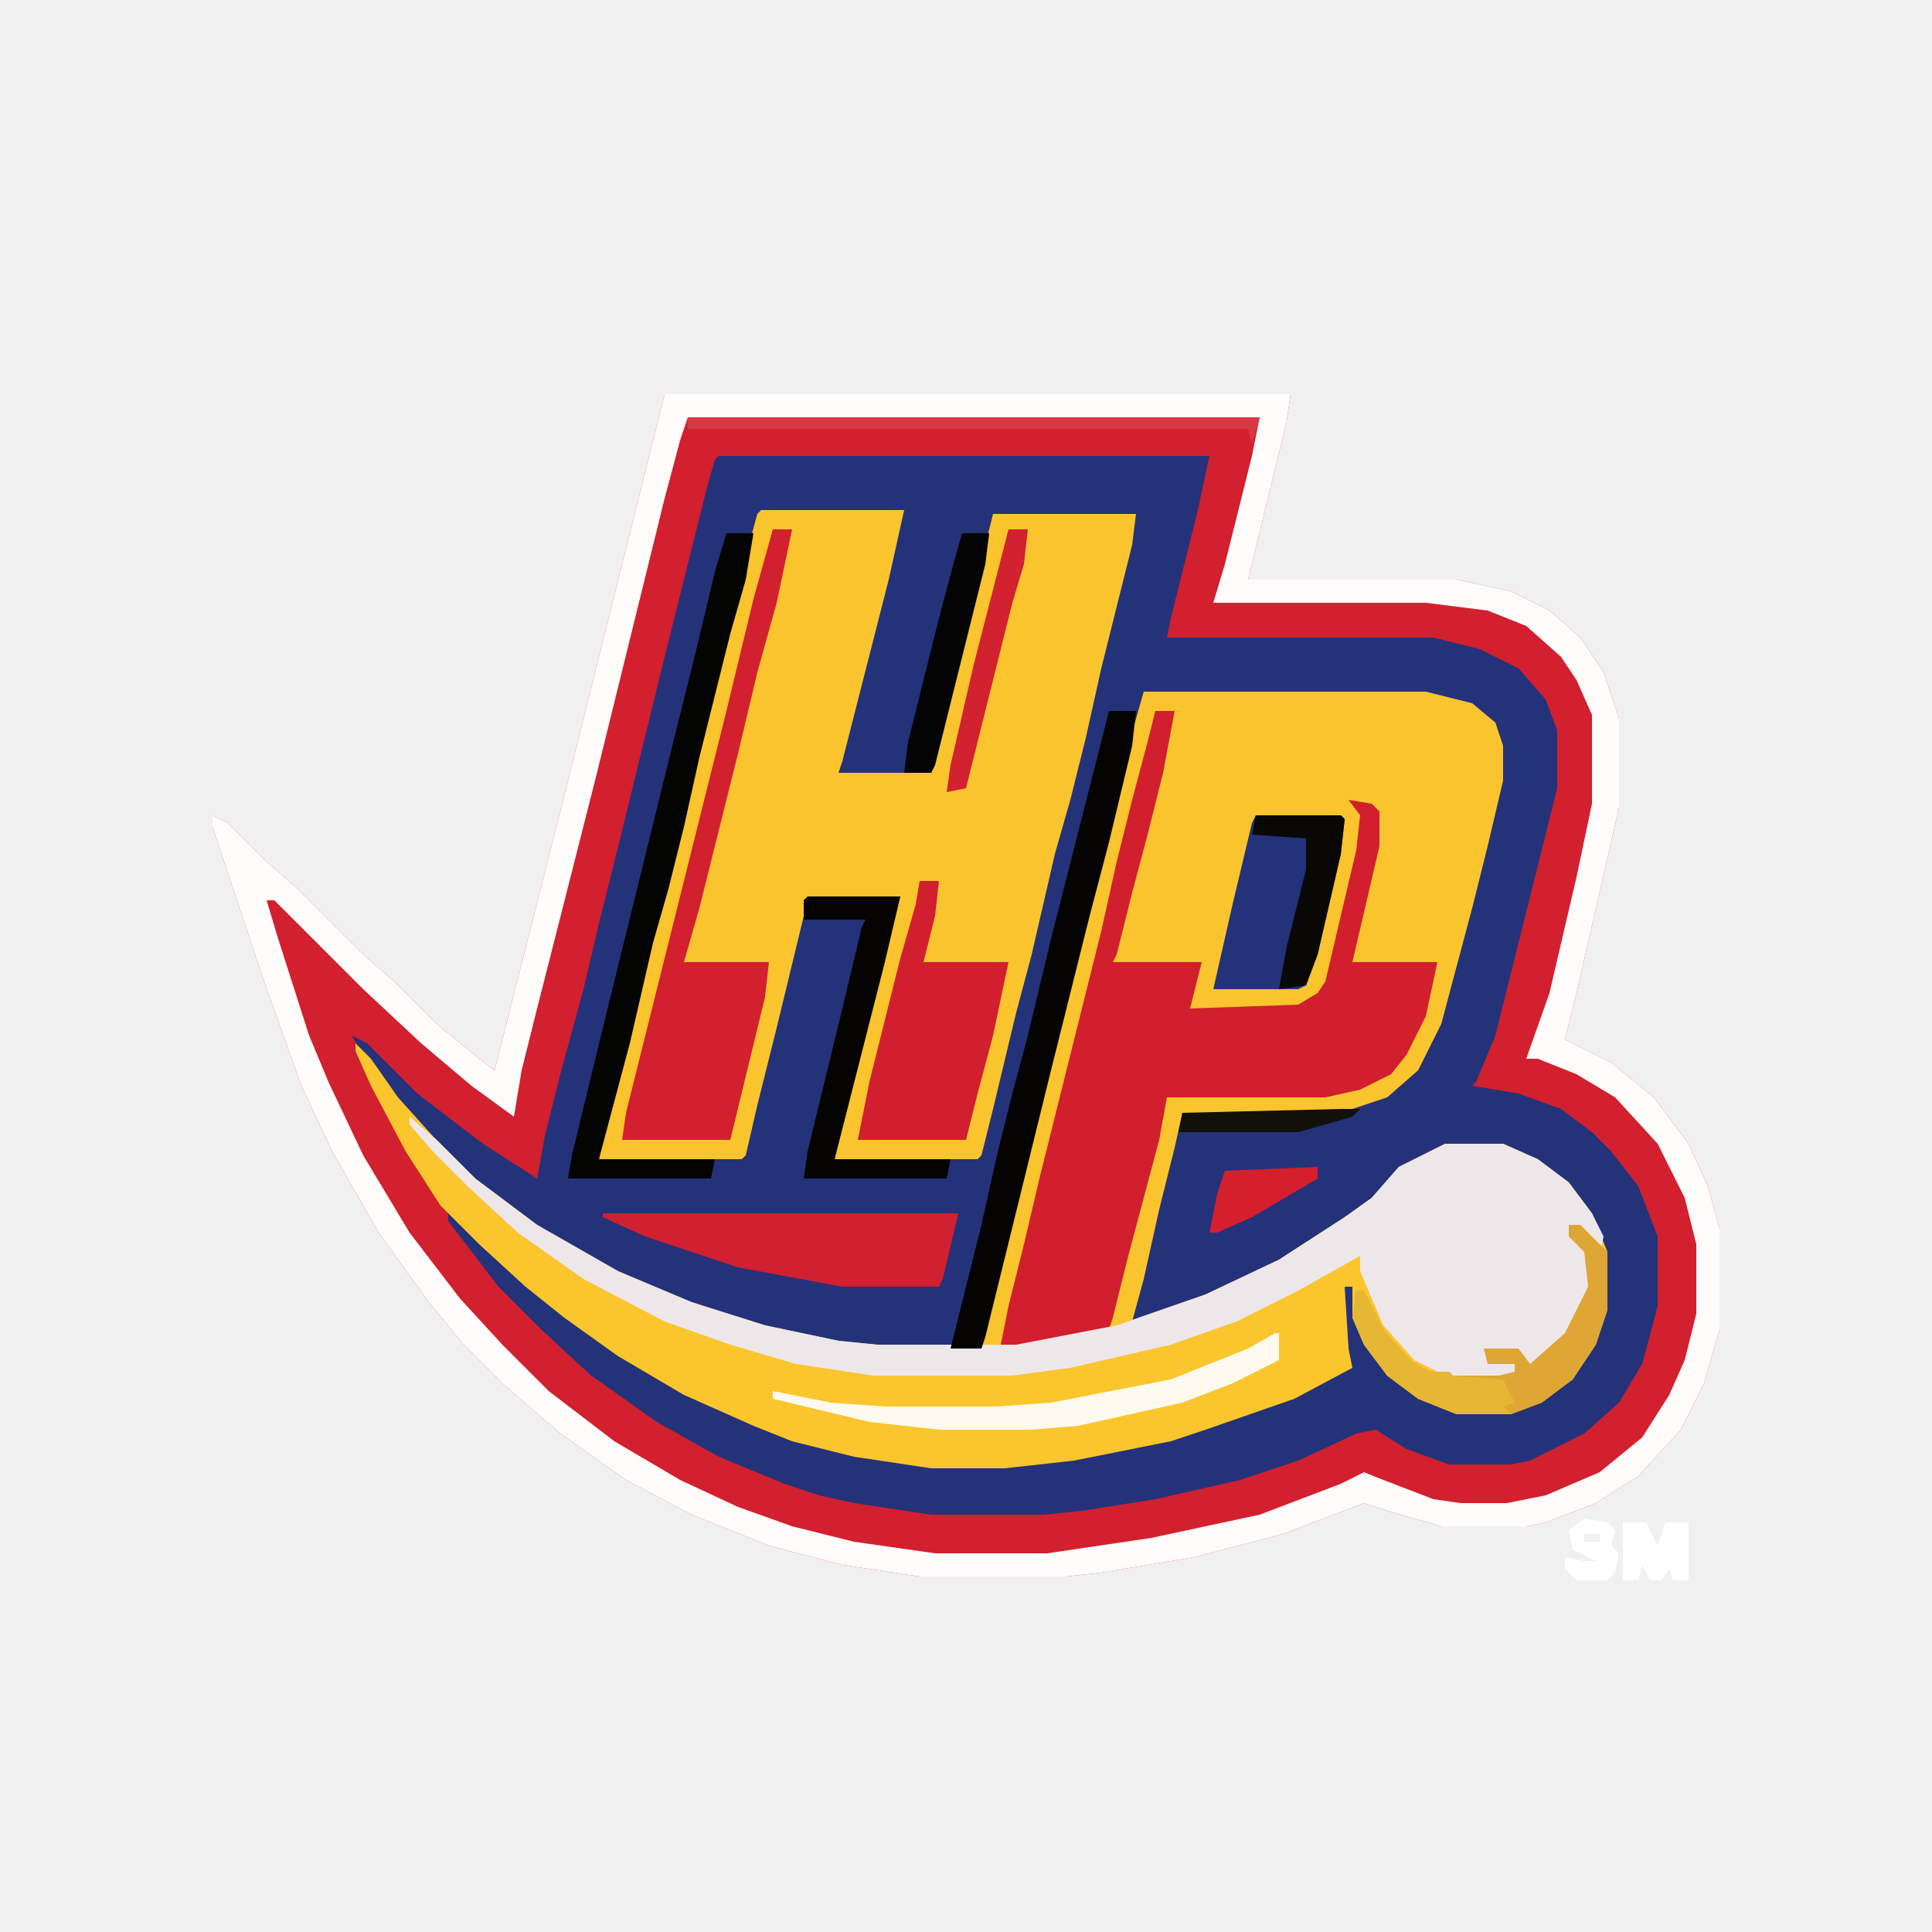
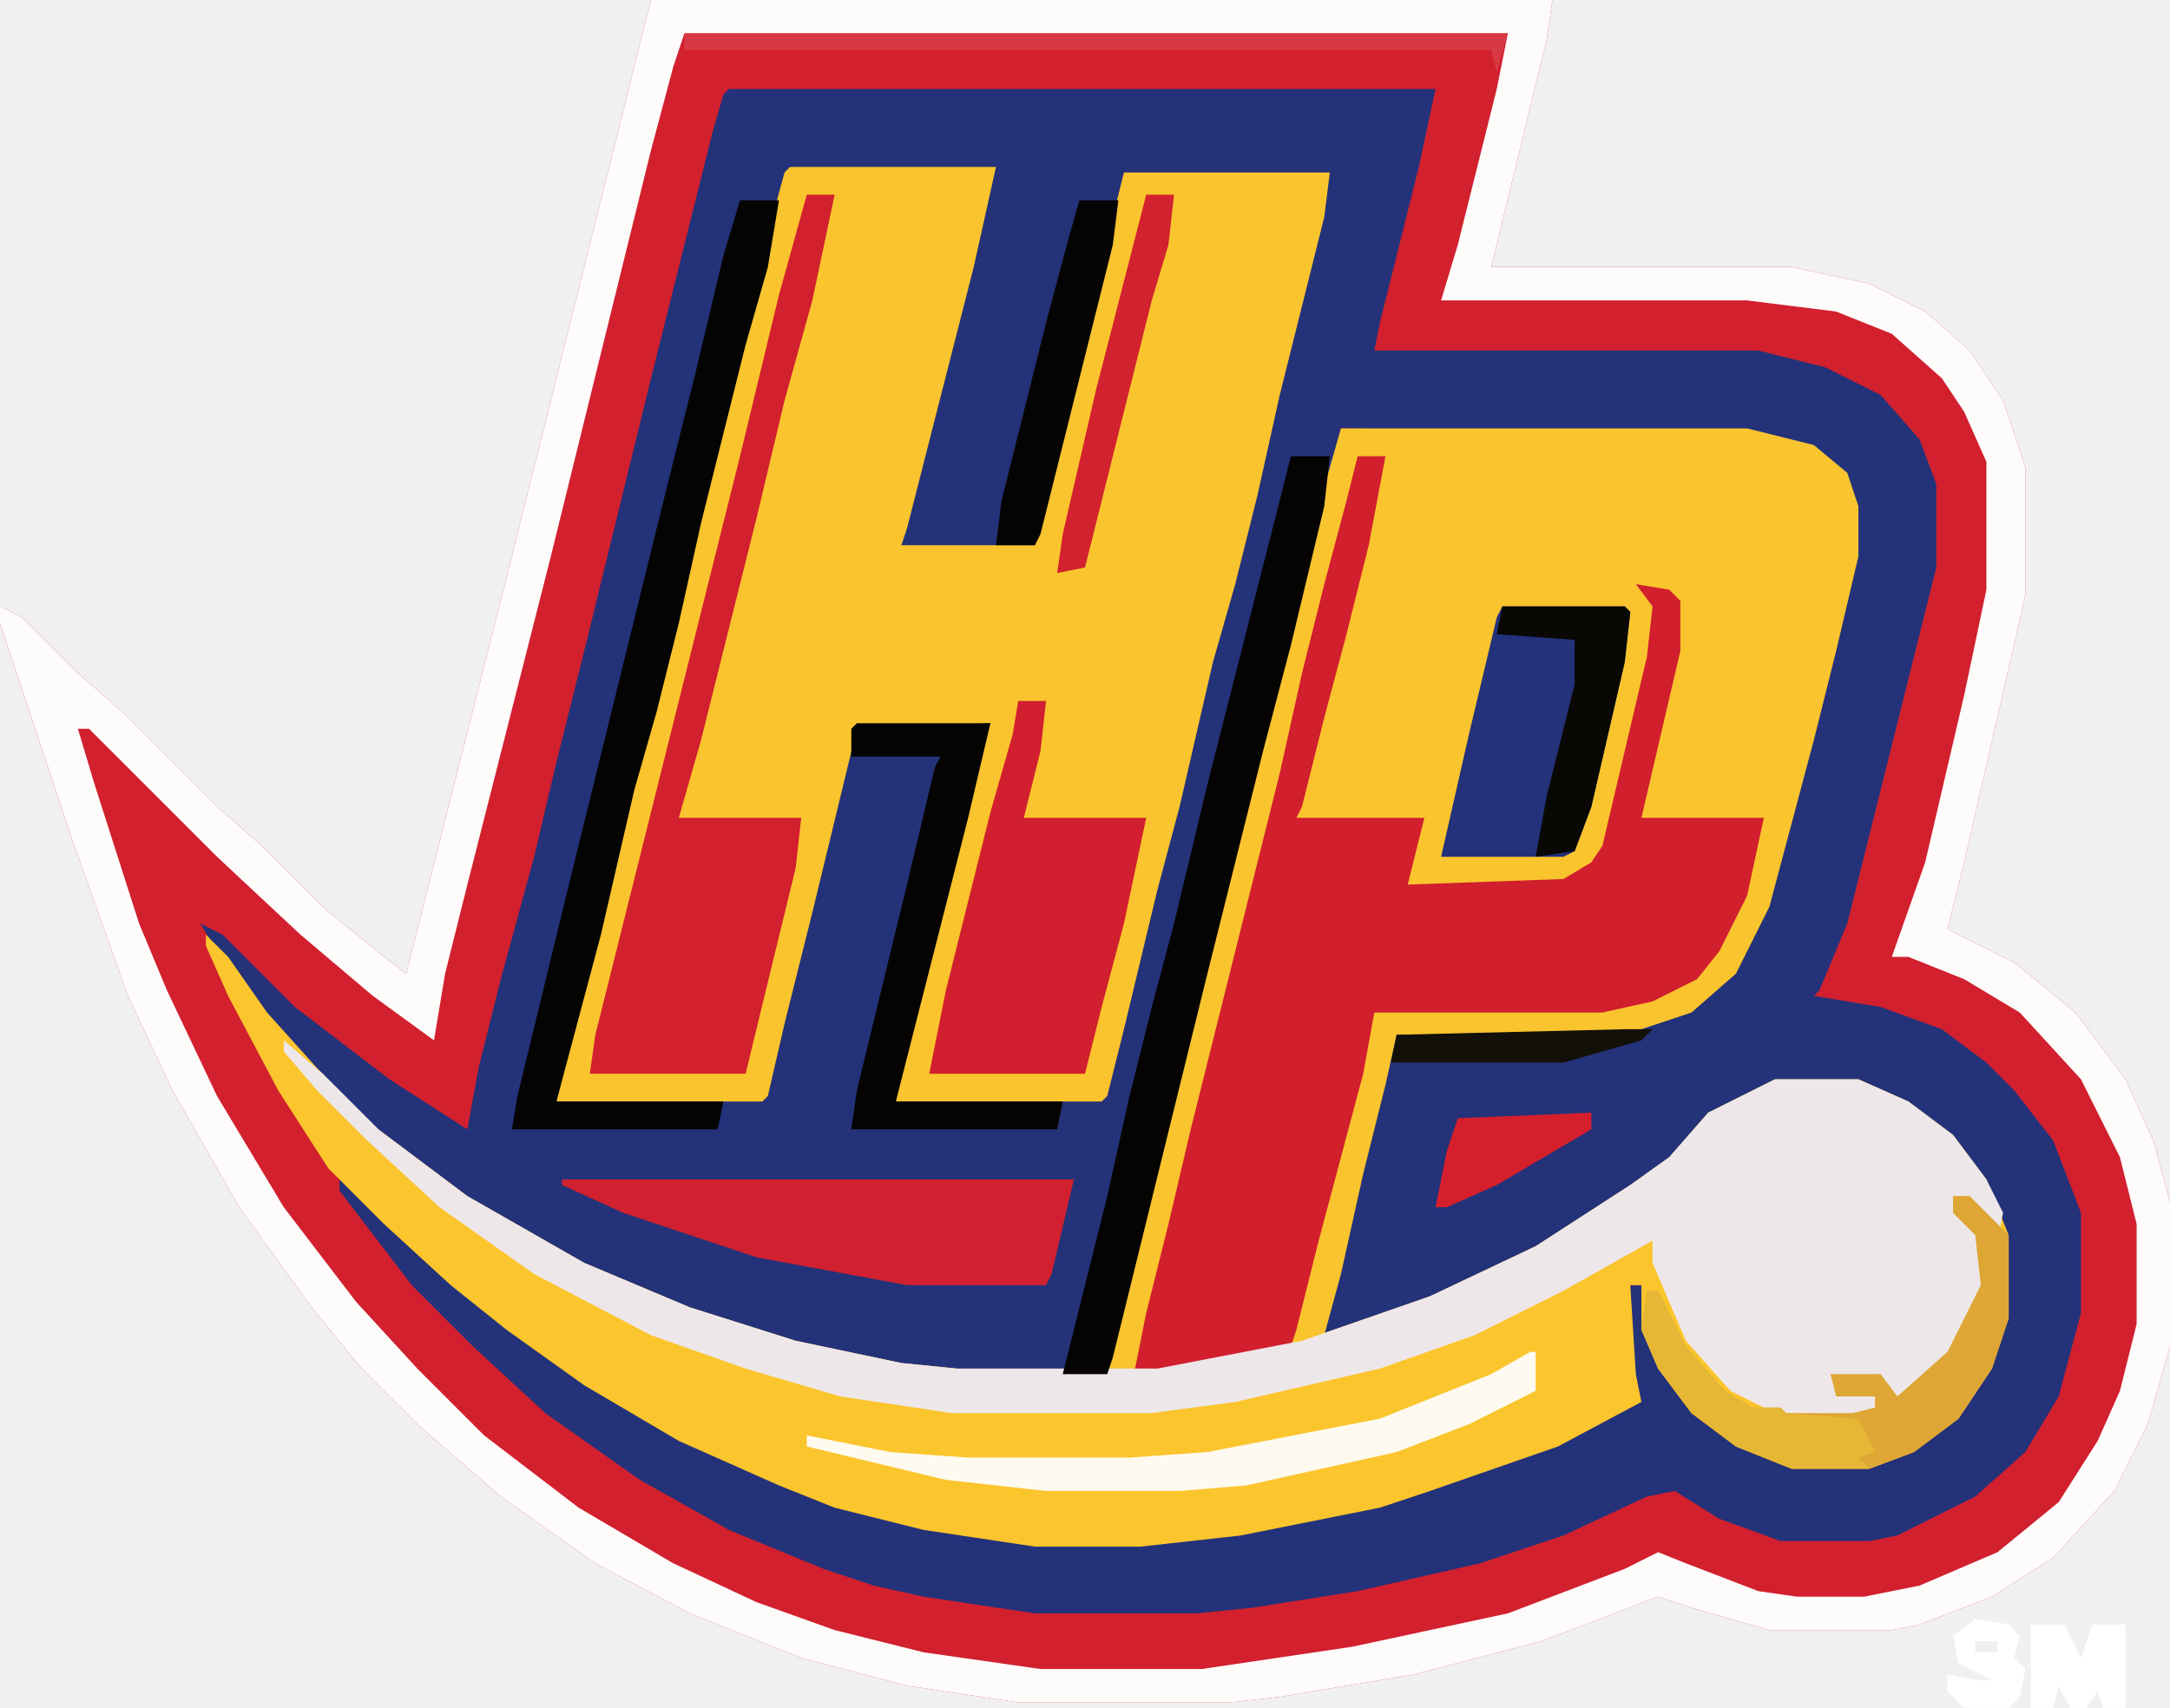
- <svg xmlns="http://www.w3.org/2000/svg" version="1.1" width="500" height="500">
-   <path d="M0,0 L162,0 L161,7 L151,48 L205,48 L219,51 L229,56 L237,63 L243,72 L247,84 L247,107 L236,155 L233,167 L245,173 L256,182 L265,194 L270,205 L273,216 L273,242 L269,256 L263,268 L252,280 L241,287 L228,292 L223,293 L201,293 L187,289 L181,287 L160,295 L137,301 L113,305 L104,306 L66,306 L46,303 L27,298 L7,290 L-10,281 L-27,269 L-42,256 L-52,246 L-61,235 L-74,217 L-86,196 L-94,179 L-104,151 L-117,112 L-117,109 L-113,111 L-103,121 L-95,128 L-78,145 L-70,152 L-59,163 L-48,172 L-44,175 L-26,104 L-10,40 Z " fill="#D2202E" transform="translate(172,102)" />
-   <path d="M0,0 L127,0 L124,14 L117,42 L116,47 L185,47 L197,50 L207,55 L214,63 L217,71 L217,86 L201,150 L196,162 L195,163 L207,165 L218,169 L226,175 L231,180 L238,189 L243,202 L243,220 L239,235 L233,245 L224,253 L210,260 L205,261 L189,261 L178,257 L170,252 L165,253 L150,260 L135,265 L113,270 L94,273 L84,274 L55,274 L35,271 L26,269 L17,266 L0,259 L-16,250 L-33,238 L-46,226 L-57,215 L-70,198 L-70,195 L-54,211 L-40,222 L-29,230 L-14,239 L2,247 L18,253 L27,256 L46,260 L55,261 L74,261 L92,259 L117,254 L141,246 L150,242 L163,236 L162,231 L162,215 L164,215 L166,225 L171,235 L179,242 L187,246 L191,247 L205,247 L215,243 L221,238 L227,228 L229,221 L229,206 L225,196 L219,188 L209,181 L203,179 L188,179 L176,185 L168,194 L153,204 L137,213 L118,221 L107,224 L108,215 L112,199 L116,183 L120,170 L161,169 L173,165 L181,158 L187,145 L192,123 L196,107 L200,92 L202,84 L202,75 L199,68 L195,65 L183,62 L110,61 L108,70 L104,86 L100,104 L96,119 L86,159 L69,228 L68,231 L41,231 L20,228 L6,224 L-15,217 L-32,209 L-51,197 L-65,186 L-82,169 L-92,155 L-95,150 L-91,152 L-78,165 L-61,178 L-47,187 L-45,176 L-41,160 L-35,138 L-31,121 L-26,101 L-14,52 L-3,8 L-1,1 Z " fill="#243279" transform="translate(186,118)" />
-   <path d="M0,0 L37,0 L33,18 L21,65 L20,68 L44,68 L47,53 L55,21 L60,1 L97,1 L96,9 L92,25 L88,41 L84,59 L80,75 L76,89 L70,115 L66,130 L60,155 L57,167 L56,168 L19,168 L21,157 L35,102 L36,100 L12,101 L4,134 L-1,154 L-4,167 L-5,168 L-42,168 L-38,148 L-34,133 L-28,108 L-24,92 L-20,78 L-16,62 L-12,44 L-8,28 L-4,12 L-1,1 Z " fill="#FAC42E" transform="translate(197,132)" />
-   <path d="M0,0 L73,0 L85,3 L91,8 L93,14 L93,23 L89,40 L85,56 L81,71 L77,86 L71,98 L63,105 L51,109 L10,109 L8,118 L4,134 L0,152 L-3,163 L-12,166 L-33,170 L-42,170 L-40,158 L-21,83 L-17,67 L-12,45 L-8,29 L-4,14 Z " fill="#FAC42E" transform="translate(296,179)" />
-   <path d="M0,0 L4,4 L11,14 L20,24 L31,35 L47,47 L68,59 L87,67 L106,73 L125,77 L135,78 L171,78 L197,73 L220,65 L239,56 L256,45 L263,40 L270,32 L282,26 L297,26 L306,30 L314,36 L320,44 L324,54 L324,69 L321,78 L315,87 L307,93 L299,96 L285,96 L275,92 L267,86 L261,78 L258,71 L258,63 L256,63 L257,79 L258,84 L243,92 L220,100 L211,103 L186,108 L168,110 L149,110 L129,107 L113,103 L103,99 L85,91 L68,81 L54,71 L44,63 L32,52 L22,42 L13,28 L4,11 L0,2 Z " fill="#FBC52D" transform="translate(92,270)" />
-   <path d="M0,0 L162,0 L161,7 L151,48 L205,48 L219,51 L229,56 L237,63 L243,72 L247,84 L247,107 L236,155 L233,167 L245,173 L256,182 L265,194 L270,205 L273,216 L273,242 L269,256 L263,268 L252,280 L241,287 L228,292 L223,293 L201,293 L187,289 L181,287 L160,295 L137,301 L113,305 L104,306 L66,306 L46,303 L27,298 L7,290 L-10,281 L-27,269 L-42,256 L-52,246 L-61,235 L-74,217 L-86,196 L-94,179 L-104,151 L-117,112 L-117,109 L-113,111 L-103,121 L-95,128 L-78,145 L-70,152 L-59,163 L-48,172 L-44,175 L-26,104 L-10,40 Z M6,6 L4,12 L0,27 L-18,100 L-33,159 L-37,175 L-39,187 L-50,179 L-63,168 L-78,154 L-98,134 L-101,131 L-103,131 L-100,141 L-92,166 L-87,178 L-78,197 L-66,217 L-53,234 L-42,246 L-30,258 L-13,271 L4,281 L19,288 L33,293 L49,297 L70,300 L99,300 L126,296 L154,290 L175,282 L181,279 L186,281 L199,286 L206,287 L218,287 L228,285 L242,279 L253,270 L260,259 L264,250 L267,238 L267,220 L264,208 L257,194 L246,182 L236,176 L226,172 L223,172 L229,155 L236,125 L240,106 L240,83 L236,74 L232,68 L223,60 L213,56 L197,54 L142,54 L145,44 L152,16 L154,6 Z " fill="#FEFBFB" transform="translate(172,102)" />
-   <path d="M0,0 L5,0 L2,16 L-2,32 L-6,47 L-10,63 L-11,65 L12,65 L9,77 L37,76 L42,73 L44,70 L52,36 L53,27 L50,23 L56,24 L58,26 L58,35 L51,65 L73,65 L70,79 L65,89 L61,94 L53,98 L44,100 L3,100 L1,111 L-7,141 L-11,157 L-12,160 L-29,164 L-40,164 L-38,154 L-34,138 L-30,121 L-14,57 L-10,39 L-6,23 L-2,8 Z " fill="#D11F2E" transform="translate(299,184)" />
-   <path d="M0,0 L7,6 L17,16 L33,28 L54,40 L73,48 L92,54 L111,58 L121,59 L157,59 L183,54 L206,46 L225,37 L242,26 L249,21 L256,13 L268,7 L283,7 L292,11 L300,17 L306,25 L309,31 L308,36 L307,32 L303,30 L303,28 L300,28 L303,33 L305,35 L306,44 L300,56 L290,65 L287,62 L287,60 L280,61 L278,60 L279,63 L286,64 L286,66 L282,68 L270,68 L260,63 L252,54 L246,40 L246,36 L230,45 L214,53 L197,59 L171,65 L156,67 L120,67 L100,64 L83,59 L66,53 L45,42 L28,30 L15,18 L6,9 L0,2 Z " fill="#EEE7EA" transform="translate(106,289)" />
-   <path d="M0,0 L5,0 L1,19 L-4,37 L-9,58 L-14,78 L-19,98 L-23,112 L-1,112 L-2,121 L-11,158 L-39,158 L-38,151 L-32,127 L-25,99 L-19,75 L-12,47 L-5,18 Z " fill="#D2202F" transform="translate(200,137)" />
-   <path d="M0,0 L5,0 L4,9 L1,21 L23,21 L19,40 L15,55 L12,67 L-16,67 L-13,52 L-9,36 L-5,20 L-1,6 Z " fill="#D11F2F" transform="translate(238,228)" />
-   <path d="M0,0 L7,0 L5,12 L1,26 L-3,42 L-7,58 L-11,76 L-15,92 L-19,106 L-25,132 L-29,147 L-33,162 L-3,162 L-4,167 L-41,167 L-40,161 L-31,124 L-14,55 L-8,31 L-3,10 Z " fill="#040403" transform="translate(188,138)" />
-   <path d="M0,0 L7,0 L6,9 L0,34 L-5,53 L-15,93 L-32,162 L-33,165 L-41,165 L-37,149 L-33,133 L-29,115 L-25,99 L-21,84 L-15,59 L-1,4 Z " fill="#050403" transform="translate(287,184)" />
-   <path d="M0,0 L92,0 L88,17 L87,19 L62,19 L35,14 L11,6 L0,1 Z " fill="#D1202F" transform="translate(156,314)" />
-   <path d="M0,0 L22,0 L23,1 L22,10 L16,36 L13,44 L11,45 L-11,45 L-6,23 L-1,2 Z " fill="#23327A" transform="translate(325,211)" />
-   <path d="M0,0 L3,0 L8,5 L10,7 L10,22 L7,31 L1,40 L-7,46 L-15,49 L-29,49 L-39,45 L-47,39 L-53,31 L-56,24 L-55,17 L-53,17 L-48,27 L-41,35 L-36,38 L-31,38 L-30,39 L-18,39 L-14,38 L-14,36 L-21,36 L-22,32 L-13,32 L-10,36 L-1,28 L5,16 L4,7 L0,3 Z " fill="#DEA635" transform="translate(406,317)" />
-   <path d="M0,0 L24,0 L20,17 L7,68 L37,68 L36,73 L-1,73 L0,66 L9,29 L14,8 L15,6 L-1,6 L-1,1 Z " fill="#050403" transform="translate(209,232)" />
-   <path d="M0,0 L1,0 L1,7 L-11,13 L-24,18 L-51,24 L-63,25 L-87,25 L-105,23 L-130,17 L-130,15 L-115,18 L-101,19 L-72,19 L-58,18 L-27,12 L-7,4 Z " fill="#FEFAEF" transform="translate(330,345)" />
-   <path d="M0,0 L7,0 L6,8 L2,24 L-7,60 L-8,62 L-15,62 L-14,54 L-10,38 L-6,22 L-2,7 Z " fill="#050404" transform="translate(249,138)" />
-   <path d="M0,0 L22,0 L23,1 L22,10 L16,36 L13,44 L6,45 L8,34 L13,14 L13,6 L-1,5 Z " fill="#090804" transform="translate(325,211)" />
-   <path d="M0,0 L2,0 L7,10 L14,18 L19,21 L24,21 L25,22 L38,23 L41,29 L38,30 L40,32 L26,32 L16,28 L8,22 L2,14 L-1,7 Z " fill="#E6B734" transform="translate(351,334)" />
-   <path d="M0,0 L5,0 L4,9 L1,19 L-11,67 L-16,68 L-15,61 L-9,35 Z " fill="#D2212F" transform="translate(261,137)" />
-   <path d="M0,0 L148,0 L146,7 L145,3 L0,3 Z " fill="#D63943" transform="translate(178,108)" />
-   <path d="M0,0 L0,3 L-17,13 L-26,17 L-28,17 L-26,7 L-24,1 Z " fill="#D61F2D" transform="translate(341,302)" />
-   <path d="M0,0 L6,0 L9,6 L11,0 L17,0 L17,15 L13,15 L12,12 L10,15 L7,15 L5,11 L4,15 L0,15 Z " fill="#FFFFFF" transform="translate(420,394)" />
-   <path d="M0,0 L5,0 L3,2 L-11,6 L-42,6 L-41,1 Z " fill="#131007" transform="translate(347,287)" />
-   <path d="M0,0 L6,1 L8,3 L7,7 L9,9 L8,14 L6,16 L-2,16 L-5,13 L-5,10 L0,11 L3,11 L-3,8 L-4,3 Z M0,4 L0,6 L4,6 L4,4 Z " fill="#FFFFFF" transform="translate(410,393)" />
+ <svg xmlns="http://www.w3.org/2000/svg" version="1.1" width="390" height="307" id="svg54">
+   <defs id="defs58" />
+   <path d="m 117,0 h 162 l -1,7 -10,41 h 54 l 14,3 10,5 8,7 6,9 4,12 v 23 l -11,48 -3,12 12,6 11,9 9,12 5,11 3,11 v 26 l -4,14 -6,12 -11,12 -11,7 -13,5 -5,1 h -22 l -14,-4 -6,-2 -21,8 -23,6 -24,4 -9,1 h -38 l -20,-3 -19,-5 -20,-8 -17,-9 L 90,269 75,256 65,246 56,235 43,217 31,196 23,179 13,151 0,112 v -3 l 4,2 10,10 8,7 17,17 8,7 11,11 11,9 4,3 18,-71 16,-64 z" fill="#d2202e" id="path2" />
+   <path d="m 131,16 h 127 l -3,14 -7,28 -1,5 h 69 l 12,3 10,5 7,8 3,8 v 15 l -16,64 -5,12 -1,1 12,2 11,4 8,6 5,5 7,9 5,13 v 18 l -4,15 -6,10 -9,8 -14,7 -5,1 h -16 l -11,-4 -8,-5 -5,1 -15,7 -15,5 -22,5 -19,3 -10,1 h -29 l -20,-3 -9,-2 -9,-3 -17,-7 -16,-9 L 98,254 85,242 74,231 61,214 v -3 l 16,16 14,11 11,8 15,9 16,8 16,6 9,3 19,4 9,1 h 19 l 18,-2 25,-5 24,-8 9,-4 13,-6 -1,-5 v -16 h 2 l 2,10 5,10 8,7 8,4 4,1 h 14 l 10,-4 6,-5 6,-10 2,-7 v -15 l -4,-10 -6,-8 -10,-7 -6,-2 h -15 l -12,6 -8,9 -15,10 -16,9 -19,8 -11,3 1,-9 4,-16 4,-16 4,-13 41,-1 12,-4 8,-7 6,-13 5,-22 4,-16 4,-15 2,-8 v -9 l -3,-7 -4,-3 -12,-3 -73,-1 -2,9 -4,16 -4,18 -4,15 -10,40 -17,69 -1,3 h -27 l -21,-3 -14,-4 -21,-7 -17,-8 -19,-12 -14,-11 -17,-17 -10,-14 -3,-5 4,2 13,13 17,13 14,9 2,-11 4,-16 6,-22 4,-17 5,-20 12,-49 11,-44 2,-7 z" fill="#243279" id="path4" />
+   <path d="m 142,30 h 37 l -4,18 -12,47 -1,3 h 24 l 3,-15 8,-32 5,-20 h 37 l -1,8 -4,16 -4,16 -4,18 -4,16 -4,14 -6,26 -4,15 -6,25 -3,12 -1,1 h -37 l 2,-11 14,-55 1,-2 -24,1 -8,33 -5,20 -3,13 -1,1 h -37 l 4,-20 4,-15 6,-25 4,-16 4,-14 4,-16 4,-18 4,-16 4,-16 3,-11 z" fill="#fac42e" id="path6" />
+   <path d="m 241,77 h 73 l 12,3 6,5 2,6 v 9 l -4,17 -4,16 -4,15 -4,15 -6,12 -8,7 -12,4 h -41 l -2,9 -4,16 -4,18 -3,11 -9,3 -21,4 h -9 l 2,-12 19,-75 4,-16 5,-22 4,-16 4,-15 z" fill="#fac42e" id="path8" />
+   <path d="m 37,168 4,4 7,10 9,10 11,11 16,12 21,12 19,8 19,6 19,4 10,1 h 36 l 26,-5 23,-8 19,-9 17,-11 7,-5 7,-8 12,-6 h 15 l 9,4 8,6 6,8 4,10 v 15 l -3,9 -6,9 -8,6 -8,3 h -14 l -10,-4 -8,-6 -6,-8 -3,-7 v -8 h -2 l 1,16 1,5 -15,8 -23,8 -9,3 -25,5 -18,2 h -19 l -20,-3 -16,-4 -10,-4 -18,-8 -17,-10 -14,-10 -10,-8 -12,-11 -10,-10 -9,-14 -9,-17 -4,-9 z" fill="#fbc52d" id="path10" />
+   <path d="m 117,0 h 162 l -1,7 -10,41 h 54 l 14,3 10,5 8,7 6,9 4,12 v 23 l -11,48 -3,12 12,6 11,9 9,12 5,11 3,11 v 26 l -4,14 -6,12 -11,12 -11,7 -13,5 -5,1 h -22 l -14,-4 -6,-2 -21,8 -23,6 -24,4 -9,1 h -38 l -20,-3 -19,-5 -20,-8 -17,-9 L 90,269 75,256 65,246 56,235 43,217 31,196 23,179 13,151 0,112 v -3 l 4,2 10,10 8,7 17,17 8,7 11,11 11,9 4,3 18,-71 16,-64 z m 6,6 -2,6 -4,15 -18,73 -15,59 -4,16 -2,12 -11,-8 -13,-11 -15,-14 -20,-20 -3,-3 h -2 l 3,10 8,25 5,12 9,19 12,20 13,17 11,12 12,12 17,13 17,10 15,7 14,5 16,4 21,3 h 29 l 27,-4 28,-6 21,-8 6,-3 5,2 13,5 7,1 h 12 l 10,-2 14,-6 11,-9 7,-11 4,-9 3,-12 v -18 l -3,-12 -7,-14 -11,-12 -10,-6 -10,-4 h -3 l 6,-17 7,-30 4,-19 V 83 l -4,-9 -4,-6 -9,-8 -10,-4 -16,-2 h -55 l 3,-10 7,-28 2,-10 z" fill="#fefbfb" id="path12" />
+   <path d="m 244,82 h 5 l -3,16 -4,16 -4,15 -4,16 -1,2 h 23 l -3,12 28,-1 5,-3 2,-3 8,-34 1,-9 -3,-4 6,1 2,2 v 9 l -7,30 h 22 l -3,14 -5,10 -4,5 -8,4 -9,2 h -41 l -2,11 -8,30 -4,16 -1,3 -17,4 h -11 l 2,-10 4,-16 4,-17 16,-64 4,-18 4,-16 4,-15 z" fill="#d11f2e" id="path14" />
+   <path d="m 51,187 7,6 10,10 16,12 21,12 19,8 19,6 19,4 10,1 h 36 l 26,-5 23,-8 19,-9 17,-11 7,-5 7,-8 12,-6 h 15 l 9,4 8,6 6,8 3,6 -1,5 -1,-4 -4,-2 v -2 h -3 l 3,5 2,2 1,9 -6,12 -10,9 -3,-3 v -2 l -7,1 -2,-1 1,3 7,1 v 2 l -4,2 h -12 l -10,-5 -8,-9 -6,-14 v -4 l -16,9 -16,8 -17,6 -26,6 -15,2 h -36 l -20,-3 -17,-5 -17,-6 -21,-11 -17,-12 -13,-12 -9,-9 -6,-7 z" fill="#eee7ea" id="path16" />
+   <path d="m 145,35 h 5 l -4,19 -5,18 -5,21 -5,20 -5,20 -4,14 h 22 l -1,9 -9,37 h -28 l 1,-7 6,-24 7,-28 6,-24 7,-28 7,-29 z" fill="#d2202f" id="path18" />
+   <path d="m 183,126 h 5 l -1,9 -3,12 h 22 l -4,19 -4,15 -3,12 h -28 l 3,-15 4,-16 4,-16 4,-14 z" fill="#d11f2f" id="path20" />
+   <path d="m 133,36 h 7 l -2,12 -4,14 -4,16 -4,16 -4,18 -4,16 -4,14 -6,26 -4,15 -4,15 h 30 l -1,5 H 92 l 1,-6 9,-37 17,-69 6,-24 5,-21 z" fill="#040403" id="path22" />
+   <path d="m 232,82 h 7 l -1,9 -6,25 -5,19 -10,40 -17,69 -1,3 h -8 l 4,-16 4,-16 4,-18 4,-16 4,-15 6,-25 14,-55 z" fill="#050403" id="path24" />
+   <path d="m 101,212 h 92 l -4,17 -1,2 h -25 l -27,-5 -24,-8 -11,-5 z" fill="#d1202f" id="path26" />
+   <path d="m 270,109 h 22 l 1,1 -1,9 -6,26 -3,8 -2,1 h -22 l 5,-22 5,-21 z" fill="#23327a" id="path28" />
+   <path d="m 351,215 h 3 l 5,5 2,2 v 15 l -3,9 -6,9 -8,6 -8,3 h -14 l -10,-4 -8,-6 -6,-8 -3,-7 1,-7 h 2 l 5,10 7,8 5,3 h 5 l 1,1 h 12 l 4,-1 v -2 h -7 l -1,-4 h 9 l 3,4 9,-8 6,-12 -1,-9 -4,-4 z" fill="#dea635" id="path30" />
+   <path d="m 154,130 h 24 l -4,17 -13,51 h 30 l -1,5 h -37 l 1,-7 9,-37 5,-21 1,-2 h -16 v -5 z" fill="#050403" id="path32" />
+   <path d="m 275,243 h 1 v 7 l -12,6 -13,5 -27,6 -12,1 h -24 l -18,-2 -25,-6 v -2 l 15,3 14,1 h 29 l 14,-1 31,-6 20,-8 z" fill="#fefaef" id="path34" />
+   <path d="m 194,36 h 7 l -1,8 -4,16 -9,36 -1,2 h -7 l 1,-8 4,-16 4,-16 4,-15 z" fill="#050404" id="path36" />
+   <path d="m 270,109 h 22 l 1,1 -1,9 -6,26 -3,8 -7,1 2,-11 5,-20 v -8 l -14,-1 z" fill="#090804" id="path38" />
+   <path d="m 296,232 h 2 l 5,10 7,8 5,3 h 5 l 1,1 13,1 3,6 -3,1 2,2 h -14 l -10,-4 -8,-6 -6,-8 -3,-7 z" fill="#e6b734" id="path40" />
+   <path d="m 206,35 h 5 l -1,9 -3,10 -12,48 -5,1 1,-7 6,-26 z" fill="#d2212f" id="path42" />
+   <path d="m 123,6 h 148 l -2,7 -1,-4 H 123 Z" fill="#d63943" id="path44" />
+   <path d="m 286,200 v 3 l -17,10 -9,4 h -2 l 2,-10 2,-6 z" fill="#d61f2d" id="path46" />
+   <path d="m 365,292 h 6 l 3,6 2,-6 h 6 v 15 h -4 l -1,-3 -2,3 h -3 l -2,-4 -1,4 h -4 z" fill="#ffffff" id="path48" />
+   <path d="m 292,185 h 5 l -2,2 -14,4 h -31 l 1,-5 z" fill="#131007" id="path50" />
+   <path d="m 355,291 6,1 2,2 -1,4 2,2 -1,5 -2,2 h -8 l -3,-3 v -3 l 5,1 h 3 l -6,-3 -1,-5 z m 0,4 v 2 h 4 v -2 z" fill="#ffffff" id="path52" />
</svg>
